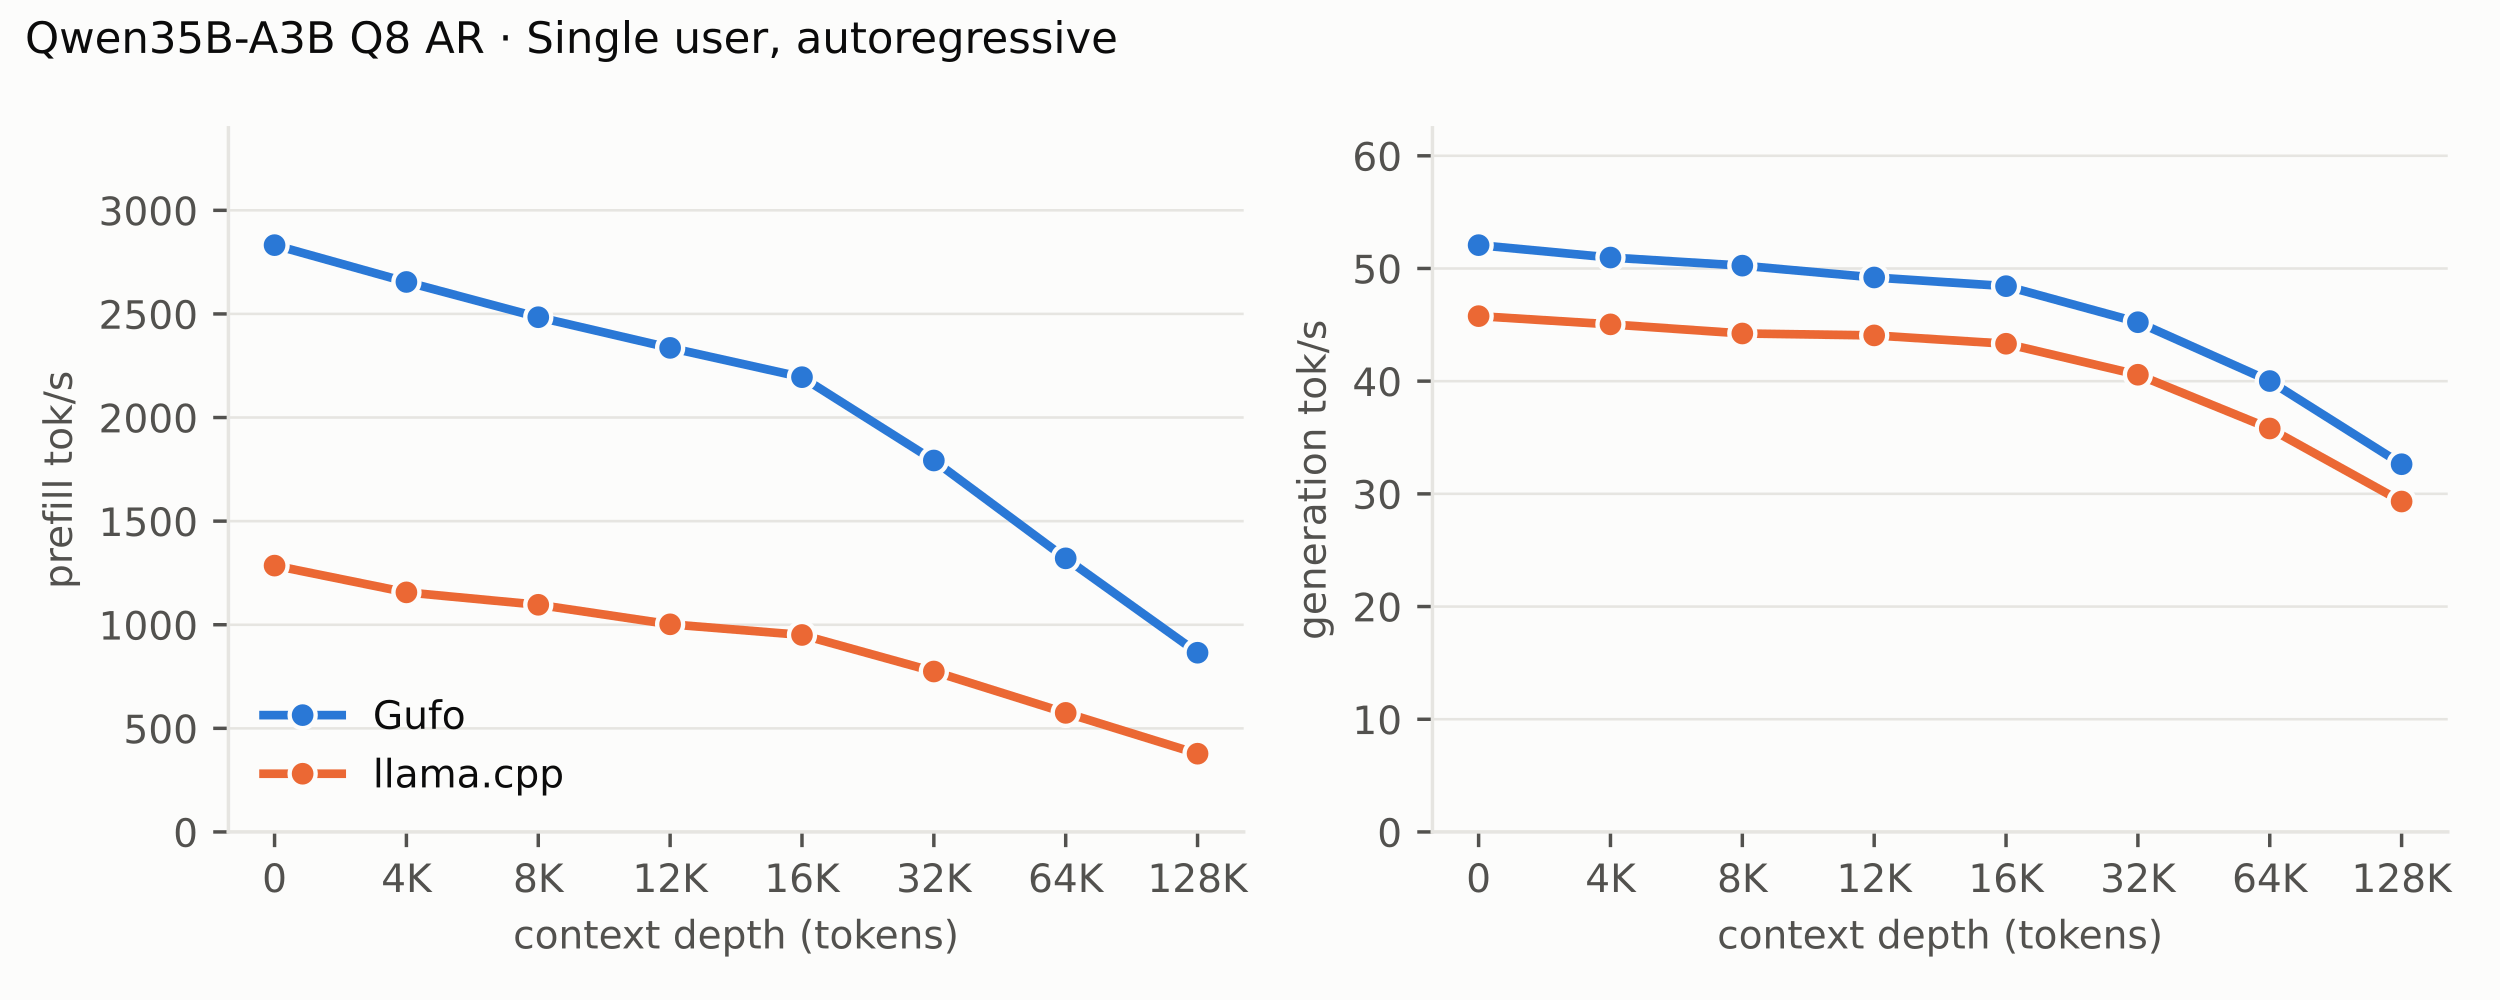
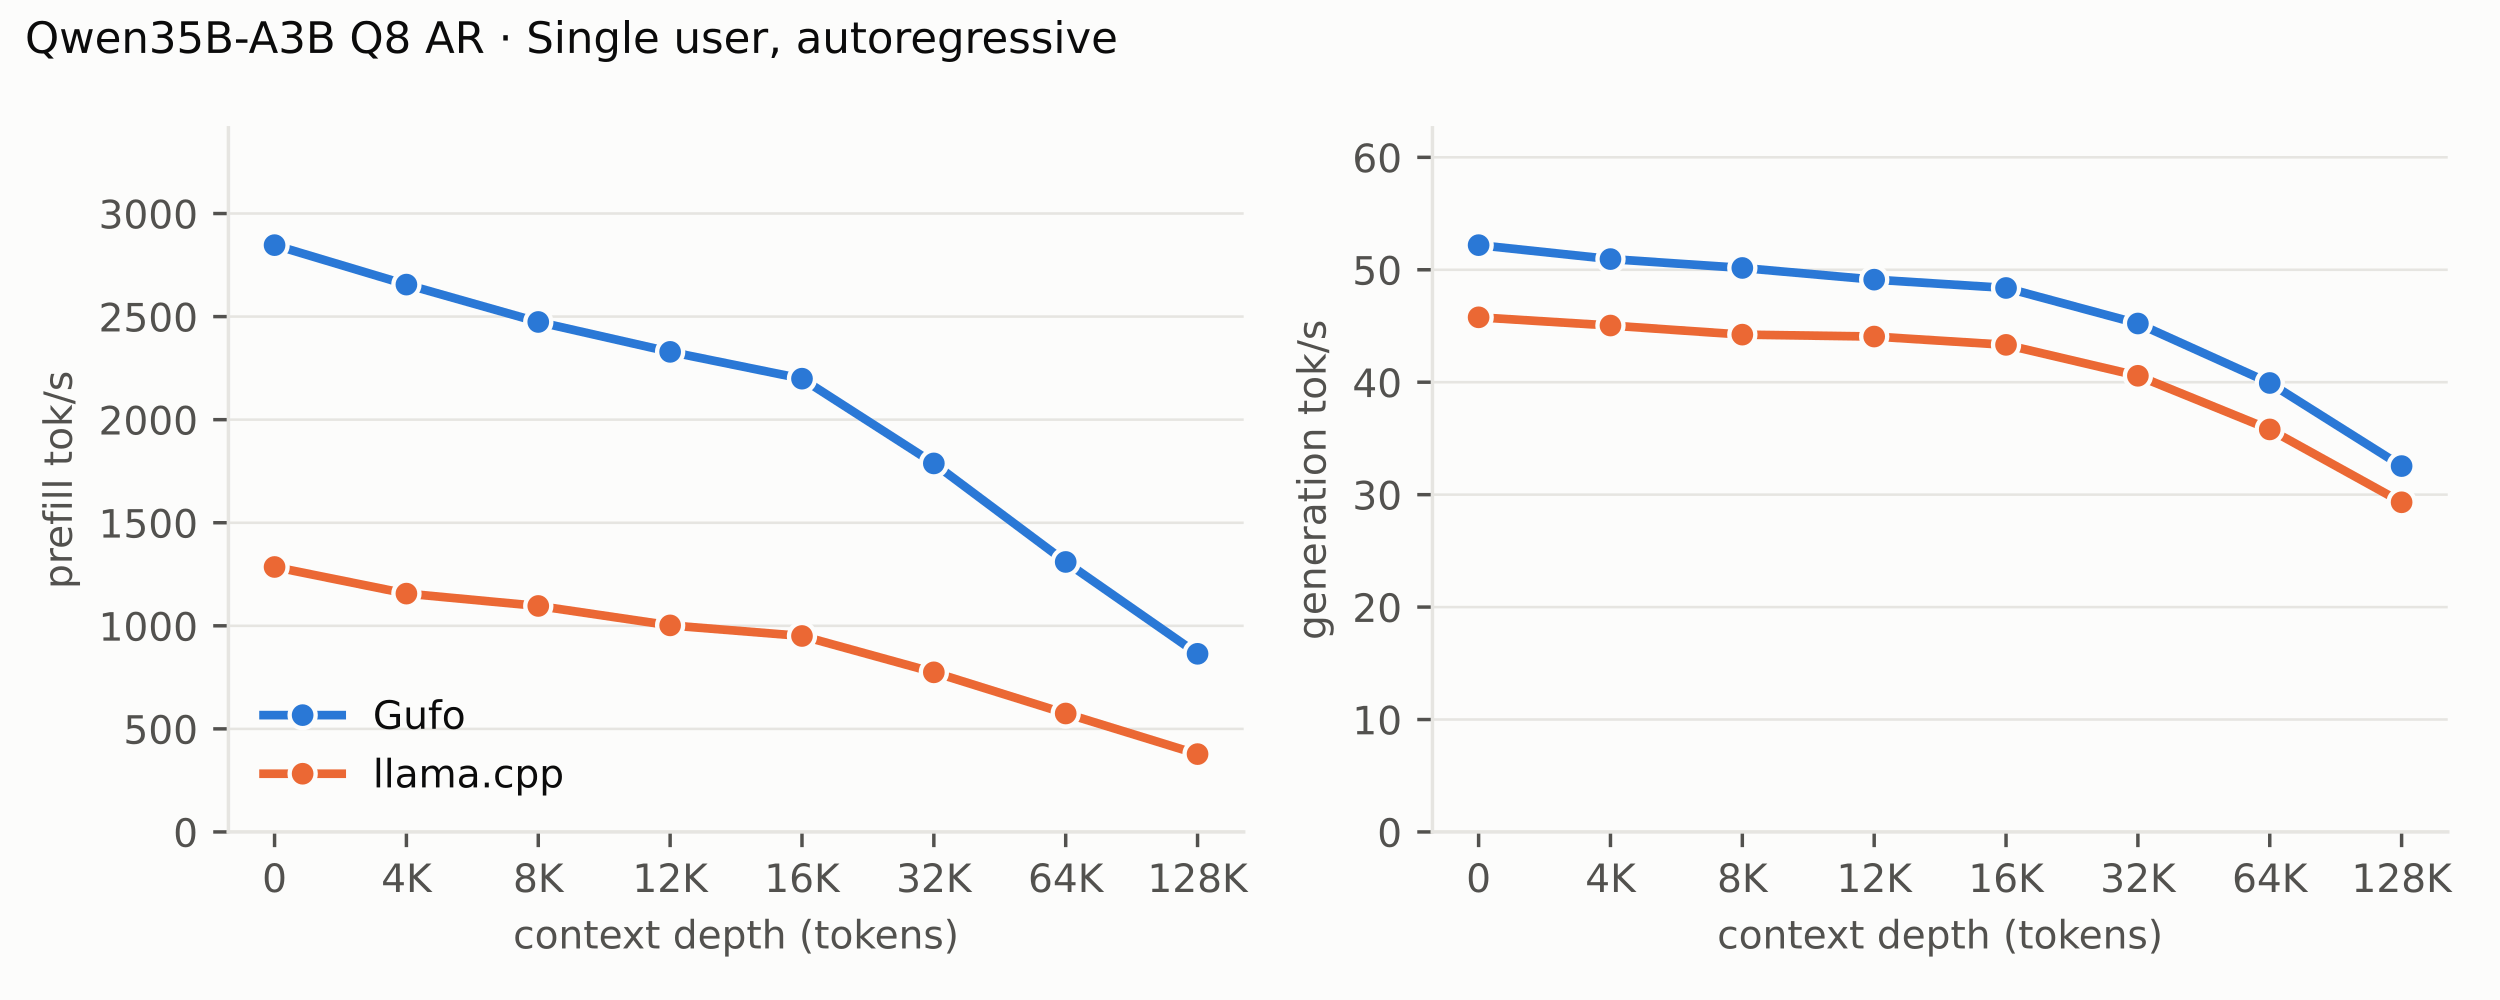
<svg xmlns="http://www.w3.org/2000/svg" xmlns:xlink="http://www.w3.org/1999/xlink" width="576pt" height="230.4pt" viewBox="0 0 576 230.4" version="1.1">
  <defs>
    <style type="text/css">*{stroke-linejoin: round; stroke-linecap: butt}</style>
  </defs>
  <g id="figure_1">
    <g id="patch_1">
      <path d="M 0 230.4 L 576 230.4 L 576 0 L 0 0 z " style="fill: #fcfcfb" />
    </g>
    <g id="axes_1">
      <g id="patch_2">
        <path d="M 52.626 191.679 L 286.549 191.679 L 286.549 29.441 L 52.626 29.441 z " style="fill: #fcfcfb" />
      </g>
      <g id="matplotlib.axis_1">
        <g id="xtick_1">
          <g id="line2d_1">
            <defs>
              <path id="m1ebf051f68" d="M 0 0 L 0 3.5 " style="stroke: #52514e; stroke-width: 0.8" />
            </defs>
            <g>
              <use xlink:href="#m1ebf051f68" x="63.259" y="191.679" style="fill: #52514e; stroke: #52514e; stroke-width: 0.8" />
            </g>
          </g>
          <g id="text_1">
            <text style="font-size: 9px; font-family: 'DejaVu Sans', 'Bitstream Vera Sans', 'Computer Modern Sans Serif', 'Lucida Grande', 'Verdana', 'Geneva', 'Lucid', 'Arial', 'Helvetica', 'Avant Garde', sans-serif; text-anchor: middle; fill: #52514e" x="63.259" y="205.517" transform="rotate(-0 63.25858 205.5172)">0</text>
          </g>
        </g>
        <g id="xtick_2">
          <g id="line2d_2">
            <g>
              <use xlink:href="#m1ebf051f68" x="93.638" y="191.679" style="fill: #52514e; stroke: #52514e; stroke-width: 0.8" />
            </g>
          </g>
          <g id="text_2">
            <text style="font-size: 9px; font-family: 'DejaVu Sans', 'Bitstream Vera Sans', 'Computer Modern Sans Serif', 'Lucida Grande', 'Verdana', 'Geneva', 'Lucid', 'Arial', 'Helvetica', 'Avant Garde', sans-serif; text-anchor: middle; fill: #52514e" x="93.638" y="205.517" transform="rotate(-0 93.63823 205.5172)">4K</text>
          </g>
        </g>
        <g id="xtick_3">
          <g id="line2d_3">
            <g>
              <use xlink:href="#m1ebf051f68" x="124.018" y="191.679" style="fill: #52514e; stroke: #52514e; stroke-width: 0.8" />
            </g>
          </g>
          <g id="text_3">
            <text style="font-size: 9px; font-family: 'DejaVu Sans', 'Bitstream Vera Sans', 'Computer Modern Sans Serif', 'Lucida Grande', 'Verdana', 'Geneva', 'Lucid', 'Arial', 'Helvetica', 'Avant Garde', sans-serif; text-anchor: middle; fill: #52514e" x="124.018" y="205.517" transform="rotate(-0 124.0179 205.5172)">8K</text>
          </g>
        </g>
        <g id="xtick_4">
          <g id="line2d_4">
            <g>
              <use xlink:href="#m1ebf051f68" x="154.398" y="191.679" style="fill: #52514e; stroke: #52514e; stroke-width: 0.8" />
            </g>
          </g>
          <g id="text_4">
            <text style="font-size: 9px; font-family: 'DejaVu Sans', 'Bitstream Vera Sans', 'Computer Modern Sans Serif', 'Lucida Grande', 'Verdana', 'Geneva', 'Lucid', 'Arial', 'Helvetica', 'Avant Garde', sans-serif; text-anchor: middle; fill: #52514e" x="154.398" y="205.517" transform="rotate(-0 154.3975 205.5172)">12K</text>
          </g>
        </g>
        <g id="xtick_5">
          <g id="line2d_5">
            <g>
              <use xlink:href="#m1ebf051f68" x="184.777" y="191.679" style="fill: #52514e; stroke: #52514e; stroke-width: 0.8" />
            </g>
          </g>
          <g id="text_5">
            <text style="font-size: 9px; font-family: 'DejaVu Sans', 'Bitstream Vera Sans', 'Computer Modern Sans Serif', 'Lucida Grande', 'Verdana', 'Geneva', 'Lucid', 'Arial', 'Helvetica', 'Avant Garde', sans-serif; text-anchor: middle; fill: #52514e" x="184.777" y="205.517" transform="rotate(-0 184.7772 205.5172)">16K</text>
          </g>
        </g>
        <g id="xtick_6">
          <g id="line2d_6">
            <g>
              <use xlink:href="#m1ebf051f68" x="215.157" y="191.679" style="fill: #52514e; stroke: #52514e; stroke-width: 0.8" />
            </g>
          </g>
          <g id="text_6">
            <text style="font-size: 9px; font-family: 'DejaVu Sans', 'Bitstream Vera Sans', 'Computer Modern Sans Serif', 'Lucida Grande', 'Verdana', 'Geneva', 'Lucid', 'Arial', 'Helvetica', 'Avant Garde', sans-serif; text-anchor: middle; fill: #52514e" x="215.157" y="205.517" transform="rotate(-0 215.1568 205.5172)">32K</text>
          </g>
        </g>
        <g id="xtick_7">
          <g id="line2d_7">
            <g>
              <use xlink:href="#m1ebf051f68" x="245.536" y="191.679" style="fill: #52514e; stroke: #52514e; stroke-width: 0.8" />
            </g>
          </g>
          <g id="text_7">
            <text style="font-size: 9px; font-family: 'DejaVu Sans', 'Bitstream Vera Sans', 'Computer Modern Sans Serif', 'Lucida Grande', 'Verdana', 'Geneva', 'Lucid', 'Arial', 'Helvetica', 'Avant Garde', sans-serif; text-anchor: middle; fill: #52514e" x="245.536" y="205.517" transform="rotate(-0 245.5365 205.5172)">64K</text>
          </g>
        </g>
        <g id="xtick_8">
          <g id="line2d_8">
            <g>
              <use xlink:href="#m1ebf051f68" x="275.916" y="191.679" style="fill: #52514e; stroke: #52514e; stroke-width: 0.8" />
            </g>
          </g>
          <g id="text_8">
            <text style="font-size: 9px; font-family: 'DejaVu Sans', 'Bitstream Vera Sans', 'Computer Modern Sans Serif', 'Lucida Grande', 'Verdana', 'Geneva', 'Lucid', 'Arial', 'Helvetica', 'Avant Garde', sans-serif; text-anchor: middle; fill: #52514e" x="275.916" y="205.517" transform="rotate(-0 275.9161 205.5172)">128K</text>
          </g>
        </g>
        <g id="text_9">
          <text style="font-size: 9px; font-family: 'DejaVu Sans', 'Bitstream Vera Sans', 'Computer Modern Sans Serif', 'Lucida Grande', 'Verdana', 'Geneva', 'Lucid', 'Arial', 'Helvetica', 'Avant Garde', sans-serif; text-anchor: middle; fill: #52514e" x="169.587" y="218.518" transform="rotate(-0 169.5874 218.5179)">context depth (tokens)</text>
        </g>
      </g>
      <g id="matplotlib.axis_2">
        <g id="ytick_1">
          <g id="line2d_9">
-             <path d="M 52.626 191.679 L 286.549 191.679 " clip-path="url(#p1245cb9a4b)" style="fill: none; stroke: #e6e5e1; stroke-width: 0.6; stroke-linecap: square" />
+             <path d="M 52.626 191.679 L 286.549 191.679 " clip-path="url(#pd41758e7b6)" style="fill: none; stroke: #e6e5e1; stroke-width: 0.6; stroke-linecap: square" />
          </g>
          <g id="line2d_10">
            <defs>
              <path id="m680e5b1e24" d="M 0 0 L -3.5 0 " style="stroke: #52514e; stroke-width: 0.8" />
            </defs>
            <g>
              <use xlink:href="#m680e5b1e24" x="52.626" y="191.679" style="fill: #52514e; stroke: #52514e; stroke-width: 0.8" />
            </g>
          </g>
          <g id="text_10">
            <text style="font-size: 9px; font-family: 'DejaVu Sans', 'Bitstream Vera Sans', 'Computer Modern Sans Serif', 'Lucida Grande', 'Verdana', 'Geneva', 'Lucid', 'Arial', 'Helvetica', 'Avant Garde', sans-serif; text-anchor: end; fill: #52514e" x="45.626" y="195.098" transform="rotate(-0 45.6257 195.0982)">0</text>
          </g>
        </g>
        <g id="ytick_2">
          <g id="line2d_11">
-             <path d="M 52.626 167.809 L 286.549 167.809 " clip-path="url(#p1245cb9a4b)" style="fill: none; stroke: #e6e5e1; stroke-width: 0.6; stroke-linecap: square" />
+             <path d="M 52.626 167.932 L 286.549 167.932 " clip-path="url(#pd41758e7b6)" style="fill: none; stroke: #e6e5e1; stroke-width: 0.6; stroke-linecap: square" />
          </g>
          <g id="line2d_12">
            <g>
-               <use xlink:href="#m680e5b1e24" x="52.626" y="167.809" style="fill: #52514e; stroke: #52514e; stroke-width: 0.8" />
+               <use xlink:href="#m680e5b1e24" x="52.626" y="167.932" style="fill: #52514e; stroke: #52514e; stroke-width: 0.8" />
            </g>
          </g>
          <g id="text_11">
-             <text style="font-size: 9px; font-family: 'DejaVu Sans', 'Bitstream Vera Sans', 'Computer Modern Sans Serif', 'Lucida Grande', 'Verdana', 'Geneva', 'Lucid', 'Arial', 'Helvetica', 'Avant Garde', sans-serif; text-anchor: end; fill: #52514e" x="45.626" y="171.228" transform="rotate(-0 45.6257 171.2281)">500</text>
+             <text style="font-size: 9px; font-family: 'DejaVu Sans', 'Bitstream Vera Sans', 'Computer Modern Sans Serif', 'Lucida Grande', 'Verdana', 'Geneva', 'Lucid', 'Arial', 'Helvetica', 'Avant Garde', sans-serif; text-anchor: end; fill: #52514e" x="45.626" y="171.351" transform="rotate(-0 45.6257 171.3512)">500</text>
          </g>
        </g>
        <g id="ytick_3">
          <g id="line2d_13">
-             <path d="M 52.626 143.939 L 286.549 143.939 " clip-path="url(#p1245cb9a4b)" style="fill: none; stroke: #e6e5e1; stroke-width: 0.6; stroke-linecap: square" />
+             <path d="M 52.626 144.185 L 286.549 144.185 " clip-path="url(#pd41758e7b6)" style="fill: none; stroke: #e6e5e1; stroke-width: 0.6; stroke-linecap: square" />
          </g>
          <g id="line2d_14">
            <g>
-               <use xlink:href="#m680e5b1e24" x="52.626" y="143.939" style="fill: #52514e; stroke: #52514e; stroke-width: 0.8" />
+               <use xlink:href="#m680e5b1e24" x="52.626" y="144.185" style="fill: #52514e; stroke: #52514e; stroke-width: 0.8" />
            </g>
          </g>
          <g id="text_12">
-             <text style="font-size: 9px; font-family: 'DejaVu Sans', 'Bitstream Vera Sans', 'Computer Modern Sans Serif', 'Lucida Grande', 'Verdana', 'Geneva', 'Lucid', 'Arial', 'Helvetica', 'Avant Garde', sans-serif; text-anchor: end; fill: #52514e" x="45.626" y="147.358" transform="rotate(-0 45.6257 147.3579)">1000</text>
+             <text style="font-size: 9px; font-family: 'DejaVu Sans', 'Bitstream Vera Sans', 'Computer Modern Sans Serif', 'Lucida Grande', 'Verdana', 'Geneva', 'Lucid', 'Arial', 'Helvetica', 'Avant Garde', sans-serif; text-anchor: end; fill: #52514e" x="45.626" y="147.604" transform="rotate(-0 45.6257 147.6043)">1000</text>
          </g>
        </g>
        <g id="ytick_4">
          <g id="line2d_15">
-             <path d="M 52.626 120.069 L 286.549 120.069 " clip-path="url(#p1245cb9a4b)" style="fill: none; stroke: #e6e5e1; stroke-width: 0.6; stroke-linecap: square" />
+             <path d="M 52.626 120.438 L 286.549 120.438 " clip-path="url(#pd41758e7b6)" style="fill: none; stroke: #e6e5e1; stroke-width: 0.6; stroke-linecap: square" />
          </g>
          <g id="line2d_16">
            <g>
-               <use xlink:href="#m680e5b1e24" x="52.626" y="120.069" style="fill: #52514e; stroke: #52514e; stroke-width: 0.8" />
+               <use xlink:href="#m680e5b1e24" x="52.626" y="120.438" style="fill: #52514e; stroke: #52514e; stroke-width: 0.8" />
            </g>
          </g>
          <g id="text_13">
-             <text style="font-size: 9px; font-family: 'DejaVu Sans', 'Bitstream Vera Sans', 'Computer Modern Sans Serif', 'Lucida Grande', 'Verdana', 'Geneva', 'Lucid', 'Arial', 'Helvetica', 'Avant Garde', sans-serif; text-anchor: end; fill: #52514e" x="45.626" y="123.488" transform="rotate(-0 45.6257 123.4877)">1500</text>
+             <text style="font-size: 9px; font-family: 'DejaVu Sans', 'Bitstream Vera Sans', 'Computer Modern Sans Serif', 'Lucida Grande', 'Verdana', 'Geneva', 'Lucid', 'Arial', 'Helvetica', 'Avant Garde', sans-serif; text-anchor: end; fill: #52514e" x="45.626" y="123.857" transform="rotate(-0 45.6257 123.8573)">1500</text>
          </g>
        </g>
        <g id="ytick_5">
          <g id="line2d_17">
-             <path d="M 52.626 96.199 L 286.549 96.199 " clip-path="url(#p1245cb9a4b)" style="fill: none; stroke: #e6e5e1; stroke-width: 0.6; stroke-linecap: square" />
+             <path d="M 52.626 96.691 L 286.549 96.691 " clip-path="url(#pd41758e7b6)" style="fill: none; stroke: #e6e5e1; stroke-width: 0.6; stroke-linecap: square" />
          </g>
          <g id="line2d_18">
            <g>
-               <use xlink:href="#m680e5b1e24" x="52.626" y="96.199" style="fill: #52514e; stroke: #52514e; stroke-width: 0.8" />
+               <use xlink:href="#m680e5b1e24" x="52.626" y="96.691" style="fill: #52514e; stroke: #52514e; stroke-width: 0.8" />
            </g>
          </g>
          <g id="text_14">
-             <text style="font-size: 9px; font-family: 'DejaVu Sans', 'Bitstream Vera Sans', 'Computer Modern Sans Serif', 'Lucida Grande', 'Verdana', 'Geneva', 'Lucid', 'Arial', 'Helvetica', 'Avant Garde', sans-serif; text-anchor: end; fill: #52514e" x="45.626" y="99.618" transform="rotate(-0 45.6257 99.61754)">2000</text>
+             <text style="font-size: 9px; font-family: 'DejaVu Sans', 'Bitstream Vera Sans', 'Computer Modern Sans Serif', 'Lucida Grande', 'Verdana', 'Geneva', 'Lucid', 'Arial', 'Helvetica', 'Avant Garde', sans-serif; text-anchor: end; fill: #52514e" x="45.626" y="100.11" transform="rotate(-0 45.6257 100.1103)">2000</text>
          </g>
        </g>
        <g id="ytick_6">
          <g id="line2d_19">
-             <path d="M 52.626 72.328 L 286.549 72.328 " clip-path="url(#p1245cb9a4b)" style="fill: none; stroke: #e6e5e1; stroke-width: 0.6; stroke-linecap: square" />
+             <path d="M 52.626 72.944 L 286.549 72.944 " clip-path="url(#pd41758e7b6)" style="fill: none; stroke: #e6e5e1; stroke-width: 0.6; stroke-linecap: square" />
          </g>
          <g id="line2d_20">
            <g>
-               <use xlink:href="#m680e5b1e24" x="52.626" y="72.328" style="fill: #52514e; stroke: #52514e; stroke-width: 0.8" />
+               <use xlink:href="#m680e5b1e24" x="52.626" y="72.944" style="fill: #52514e; stroke: #52514e; stroke-width: 0.8" />
            </g>
          </g>
          <g id="text_15">
-             <text style="font-size: 9px; font-family: 'DejaVu Sans', 'Bitstream Vera Sans', 'Computer Modern Sans Serif', 'Lucida Grande', 'Verdana', 'Geneva', 'Lucid', 'Arial', 'Helvetica', 'Avant Garde', sans-serif; text-anchor: end; fill: #52514e" x="45.626" y="75.747" transform="rotate(-0 45.6257 75.74737)">2500</text>
+             <text style="font-size: 9px; font-family: 'DejaVu Sans', 'Bitstream Vera Sans', 'Computer Modern Sans Serif', 'Lucida Grande', 'Verdana', 'Geneva', 'Lucid', 'Arial', 'Helvetica', 'Avant Garde', sans-serif; text-anchor: end; fill: #52514e" x="45.626" y="76.363" transform="rotate(-0 45.6257 76.36327)">2500</text>
          </g>
        </g>
        <g id="ytick_7">
          <g id="line2d_21">
-             <path d="M 52.626 48.458 L 286.549 48.458 " clip-path="url(#p1245cb9a4b)" style="fill: none; stroke: #e6e5e1; stroke-width: 0.6; stroke-linecap: square" />
+             <path d="M 52.626 49.197 L 286.549 49.197 " clip-path="url(#pd41758e7b6)" style="fill: none; stroke: #e6e5e1; stroke-width: 0.6; stroke-linecap: square" />
          </g>
          <g id="line2d_22">
            <g>
-               <use xlink:href="#m680e5b1e24" x="52.626" y="48.458" style="fill: #52514e; stroke: #52514e; stroke-width: 0.8" />
+               <use xlink:href="#m680e5b1e24" x="52.626" y="49.197" style="fill: #52514e; stroke: #52514e; stroke-width: 0.8" />
            </g>
          </g>
          <g id="text_16">
-             <text style="font-size: 9px; font-family: 'DejaVu Sans', 'Bitstream Vera Sans', 'Computer Modern Sans Serif', 'Lucida Grande', 'Verdana', 'Geneva', 'Lucid', 'Arial', 'Helvetica', 'Avant Garde', sans-serif; text-anchor: end; fill: #52514e" x="45.626" y="51.877" transform="rotate(-0 45.6257 51.87719)">3000</text>
+             <text style="font-size: 9px; font-family: 'DejaVu Sans', 'Bitstream Vera Sans', 'Computer Modern Sans Serif', 'Lucida Grande', 'Verdana', 'Geneva', 'Lucid', 'Arial', 'Helvetica', 'Avant Garde', sans-serif; text-anchor: end; fill: #52514e" x="45.626" y="52.616" transform="rotate(-0 45.6257 52.61628)">3000</text>
          </g>
        </g>
        <g id="text_17">
          <text style="font-size: 9px; font-family: 'DejaVu Sans', 'Bitstream Vera Sans', 'Computer Modern Sans Serif', 'Lucida Grande', 'Verdana', 'Geneva', 'Lucid', 'Arial', 'Helvetica', 'Avant Garde', sans-serif; text-anchor: middle; fill: #52514e" x="16.559" y="110.56" transform="rotate(-90 16.55859 110.56)">prefill tok/s</text>
        </g>
      </g>
      <g id="line2d_23">
-         <path d="M 63.259 56.481 L 93.638 64.965 L 124.018 73.088 L 154.398 80.152 L 184.777 86.902 L 215.157 106.097 L 245.536 128.643 L 275.916 150.389 " clip-path="url(#p1245cb9a4b)" style="fill: none; stroke: #2a78d6; stroke-width: 2; stroke-linecap: square" />
+         <path d="M 63.259 56.481 L 93.638 65.572 L 124.018 74.182 L 154.398 81.07 L 184.777 87.247 L 215.157 106.772 L 245.536 129.475 L 275.916 150.638 " clip-path="url(#pd41758e7b6)" style="fill: none; stroke: #2a78d6; stroke-width: 2; stroke-linecap: square" />
        <defs>
          <path id="m91930ba968" d="M 0 3 C 0.796 3 1.559 2.684 2.121 2.121 C 2.684 1.559 3 0.796 3 0 C 3 -0.796 2.684 -1.559 2.121 -2.121 C 1.559 -2.684 0.796 -3 0 -3 C -0.796 -3 -1.559 -2.684 -2.121 -2.121 C -2.684 -1.559 -3 -0.796 -3 0 C -3 0.796 -2.684 1.559 -2.121 2.121 C -1.559 2.684 -0.796 3 0 3 z " style="stroke: #fcfcfb" />
        </defs>
-         <g clip-path="url(#p1245cb9a4b)">
+         <g clip-path="url(#pd41758e7b6)">
          <use xlink:href="#m91930ba968" x="63.259" y="56.481" style="fill: #2a78d6; stroke: #fcfcfb" />
-           <use xlink:href="#m91930ba968" x="93.638" y="64.965" style="fill: #2a78d6; stroke: #fcfcfb" />
-           <use xlink:href="#m91930ba968" x="124.018" y="73.088" style="fill: #2a78d6; stroke: #fcfcfb" />
-           <use xlink:href="#m91930ba968" x="154.398" y="80.152" style="fill: #2a78d6; stroke: #fcfcfb" />
-           <use xlink:href="#m91930ba968" x="184.777" y="86.902" style="fill: #2a78d6; stroke: #fcfcfb" />
-           <use xlink:href="#m91930ba968" x="215.157" y="106.097" style="fill: #2a78d6; stroke: #fcfcfb" />
-           <use xlink:href="#m91930ba968" x="245.536" y="128.643" style="fill: #2a78d6; stroke: #fcfcfb" />
-           <use xlink:href="#m91930ba968" x="275.916" y="150.389" style="fill: #2a78d6; stroke: #fcfcfb" />
+           <use xlink:href="#m91930ba968" x="93.638" y="65.572" style="fill: #2a78d6; stroke: #fcfcfb" />
+           <use xlink:href="#m91930ba968" x="124.018" y="74.182" style="fill: #2a78d6; stroke: #fcfcfb" />
+           <use xlink:href="#m91930ba968" x="154.398" y="81.07" style="fill: #2a78d6; stroke: #fcfcfb" />
+           <use xlink:href="#m91930ba968" x="184.777" y="87.247" style="fill: #2a78d6; stroke: #fcfcfb" />
+           <use xlink:href="#m91930ba968" x="215.157" y="106.772" style="fill: #2a78d6; stroke: #fcfcfb" />
+           <use xlink:href="#m91930ba968" x="245.536" y="129.475" style="fill: #2a78d6; stroke: #fcfcfb" />
+           <use xlink:href="#m91930ba968" x="275.916" y="150.638" style="fill: #2a78d6; stroke: #fcfcfb" />
        </g>
      </g>
      <g id="line2d_24">
-         <path d="M 63.259 130.317 L 93.638 136.484 L 124.018 139.344 L 154.398 143.843 L 184.777 146.298 L 215.157 154.716 L 245.536 164.247 L 275.916 173.653 " clip-path="url(#p1245cb9a4b)" style="fill: none; stroke: #eb6834; stroke-width: 2; stroke-linecap: square" />
+         <path d="M 63.259 130.633 L 93.638 136.769 L 124.018 139.614 L 154.398 144.09 L 184.777 146.532 L 215.157 154.907 L 245.536 164.389 L 275.916 173.746 " clip-path="url(#pd41758e7b6)" style="fill: none; stroke: #eb6834; stroke-width: 2; stroke-linecap: square" />
        <defs>
          <path id="ma0614988b8" d="M 0 3 C 0.796 3 1.559 2.684 2.121 2.121 C 2.684 1.559 3 0.796 3 0 C 3 -0.796 2.684 -1.559 2.121 -2.121 C 1.559 -2.684 0.796 -3 0 -3 C -0.796 -3 -1.559 -2.684 -2.121 -2.121 C -2.684 -1.559 -3 -0.796 -3 0 C -3 0.796 -2.684 1.559 -2.121 2.121 C -1.559 2.684 -0.796 3 0 3 z " style="stroke: #fcfcfb" />
        </defs>
-         <g clip-path="url(#p1245cb9a4b)">
-           <use xlink:href="#ma0614988b8" x="63.259" y="130.317" style="fill: #eb6834; stroke: #fcfcfb" />
-           <use xlink:href="#ma0614988b8" x="93.638" y="136.484" style="fill: #eb6834; stroke: #fcfcfb" />
-           <use xlink:href="#ma0614988b8" x="124.018" y="139.344" style="fill: #eb6834; stroke: #fcfcfb" />
-           <use xlink:href="#ma0614988b8" x="154.398" y="143.843" style="fill: #eb6834; stroke: #fcfcfb" />
-           <use xlink:href="#ma0614988b8" x="184.777" y="146.298" style="fill: #eb6834; stroke: #fcfcfb" />
-           <use xlink:href="#ma0614988b8" x="215.157" y="154.716" style="fill: #eb6834; stroke: #fcfcfb" />
-           <use xlink:href="#ma0614988b8" x="245.536" y="164.247" style="fill: #eb6834; stroke: #fcfcfb" />
-           <use xlink:href="#ma0614988b8" x="275.916" y="173.653" style="fill: #eb6834; stroke: #fcfcfb" />
+         <g clip-path="url(#pd41758e7b6)">
+           <use xlink:href="#ma0614988b8" x="63.259" y="130.633" style="fill: #eb6834; stroke: #fcfcfb" />
+           <use xlink:href="#ma0614988b8" x="93.638" y="136.769" style="fill: #eb6834; stroke: #fcfcfb" />
+           <use xlink:href="#ma0614988b8" x="124.018" y="139.614" style="fill: #eb6834; stroke: #fcfcfb" />
+           <use xlink:href="#ma0614988b8" x="154.398" y="144.09" style="fill: #eb6834; stroke: #fcfcfb" />
+           <use xlink:href="#ma0614988b8" x="184.777" y="146.532" style="fill: #eb6834; stroke: #fcfcfb" />
+           <use xlink:href="#ma0614988b8" x="215.157" y="154.907" style="fill: #eb6834; stroke: #fcfcfb" />
+           <use xlink:href="#ma0614988b8" x="245.536" y="164.389" style="fill: #eb6834; stroke: #fcfcfb" />
+           <use xlink:href="#ma0614988b8" x="275.916" y="173.746" style="fill: #eb6834; stroke: #fcfcfb" />
        </g>
      </g>
      <g id="patch_3">
        <path d="M 52.626 191.679 L 52.626 29.441 " style="fill: none; stroke: #e6e5e1; stroke-width: 0.8; stroke-linejoin: miter; stroke-linecap: square" />
      </g>
      <g id="patch_4">
        <path d="M 52.626 191.679 L 286.549 191.679 " style="fill: none; stroke: #e6e5e1; stroke-width: 0.8; stroke-linejoin: miter; stroke-linecap: square" />
      </g>
      <g id="legend_1">
        <g id="line2d_25">
          <path d="M 60.726 164.766 L 69.726 164.766 L 78.726 164.766 " style="fill: none; stroke: #2a78d6; stroke-width: 2; stroke-linecap: square" />
          <g>
            <use xlink:href="#m91930ba968" x="69.726" y="164.766" style="fill: #2a78d6; stroke: #fcfcfb" />
          </g>
        </g>
        <g id="text_18">
          <text style="font-size: 9px; font-family: 'DejaVu Sans', 'Bitstream Vera Sans', 'Computer Modern Sans Serif', 'Lucida Grande', 'Verdana', 'Geneva', 'Lucid', 'Arial', 'Helvetica', 'Avant Garde', sans-serif; text-anchor: start; fill: #0b0b0b" x="85.926" y="167.916" transform="rotate(-0 85.9257 167.9165)">Gufo</text>
        </g>
        <g id="line2d_26">
          <path d="M 60.726 178.267 L 69.726 178.267 L 78.726 178.267 " style="fill: none; stroke: #eb6834; stroke-width: 2; stroke-linecap: square" />
          <g>
            <use xlink:href="#ma0614988b8" x="69.726" y="178.267" style="fill: #eb6834; stroke: #fcfcfb" />
          </g>
        </g>
        <g id="text_19">
          <text style="font-size: 9px; font-family: 'DejaVu Sans', 'Bitstream Vera Sans', 'Computer Modern Sans Serif', 'Lucida Grande', 'Verdana', 'Geneva', 'Lucid', 'Arial', 'Helvetica', 'Avant Garde', sans-serif; text-anchor: start; fill: #0b0b0b" x="85.926" y="181.417" transform="rotate(-0 85.9257 181.4172)">llama.cpp</text>
        </g>
      </g>
    </g>
    <g id="axes_2">
      <g id="patch_5">
        <path d="M 330.039 191.679 L 563.963 191.679 L 563.963 29.441 L 330.039 29.441 z " style="fill: #fcfcfb" />
      </g>
      <g id="matplotlib.axis_3">
        <g id="xtick_9">
          <g id="line2d_27">
            <g>
              <use xlink:href="#m1ebf051f68" x="340.672" y="191.679" style="fill: #52514e; stroke: #52514e; stroke-width: 0.8" />
            </g>
          </g>
          <g id="text_20">
            <text style="font-size: 9px; font-family: 'DejaVu Sans', 'Bitstream Vera Sans', 'Computer Modern Sans Serif', 'Lucida Grande', 'Verdana', 'Geneva', 'Lucid', 'Arial', 'Helvetica', 'Avant Garde', sans-serif; text-anchor: middle; fill: #52514e" x="340.672" y="205.517" transform="rotate(-0 340.6723 205.5172)">0</text>
          </g>
        </g>
        <g id="xtick_10">
          <g id="line2d_28">
            <g>
              <use xlink:href="#m1ebf051f68" x="371.052" y="191.679" style="fill: #52514e; stroke: #52514e; stroke-width: 0.8" />
            </g>
          </g>
          <g id="text_21">
            <text style="font-size: 9px; font-family: 'DejaVu Sans', 'Bitstream Vera Sans', 'Computer Modern Sans Serif', 'Lucida Grande', 'Verdana', 'Geneva', 'Lucid', 'Arial', 'Helvetica', 'Avant Garde', sans-serif; text-anchor: middle; fill: #52514e" x="371.052" y="205.517" transform="rotate(-0 371.052 205.5172)">4K</text>
          </g>
        </g>
        <g id="xtick_11">
          <g id="line2d_29">
            <g>
              <use xlink:href="#m1ebf051f68" x="401.432" y="191.679" style="fill: #52514e; stroke: #52514e; stroke-width: 0.8" />
            </g>
          </g>
          <g id="text_22">
            <text style="font-size: 9px; font-family: 'DejaVu Sans', 'Bitstream Vera Sans', 'Computer Modern Sans Serif', 'Lucida Grande', 'Verdana', 'Geneva', 'Lucid', 'Arial', 'Helvetica', 'Avant Garde', sans-serif; text-anchor: middle; fill: #52514e" x="401.432" y="205.517" transform="rotate(-0 401.4316 205.5172)">8K</text>
          </g>
        </g>
        <g id="xtick_12">
          <g id="line2d_30">
            <g>
              <use xlink:href="#m1ebf051f68" x="431.811" y="191.679" style="fill: #52514e; stroke: #52514e; stroke-width: 0.8" />
            </g>
          </g>
          <g id="text_23">
            <text style="font-size: 9px; font-family: 'DejaVu Sans', 'Bitstream Vera Sans', 'Computer Modern Sans Serif', 'Lucida Grande', 'Verdana', 'Geneva', 'Lucid', 'Arial', 'Helvetica', 'Avant Garde', sans-serif; text-anchor: middle; fill: #52514e" x="431.811" y="205.517" transform="rotate(-0 431.8113 205.5172)">12K</text>
          </g>
        </g>
        <g id="xtick_13">
          <g id="line2d_31">
            <g>
              <use xlink:href="#m1ebf051f68" x="462.191" y="191.679" style="fill: #52514e; stroke: #52514e; stroke-width: 0.8" />
            </g>
          </g>
          <g id="text_24">
            <text style="font-size: 9px; font-family: 'DejaVu Sans', 'Bitstream Vera Sans', 'Computer Modern Sans Serif', 'Lucida Grande', 'Verdana', 'Geneva', 'Lucid', 'Arial', 'Helvetica', 'Avant Garde', sans-serif; text-anchor: middle; fill: #52514e" x="462.191" y="205.517" transform="rotate(-0 462.1909 205.5172)">16K</text>
          </g>
        </g>
        <g id="xtick_14">
          <g id="line2d_32">
            <g>
              <use xlink:href="#m1ebf051f68" x="492.571" y="191.679" style="fill: #52514e; stroke: #52514e; stroke-width: 0.8" />
            </g>
          </g>
          <g id="text_25">
            <text style="font-size: 9px; font-family: 'DejaVu Sans', 'Bitstream Vera Sans', 'Computer Modern Sans Serif', 'Lucida Grande', 'Verdana', 'Geneva', 'Lucid', 'Arial', 'Helvetica', 'Avant Garde', sans-serif; text-anchor: middle; fill: #52514e" x="492.571" y="205.517" transform="rotate(-0 492.5706 205.5172)">32K</text>
          </g>
        </g>
        <g id="xtick_15">
          <g id="line2d_33">
            <g>
              <use xlink:href="#m1ebf051f68" x="522.95" y="191.679" style="fill: #52514e; stroke: #52514e; stroke-width: 0.8" />
            </g>
          </g>
          <g id="text_26">
            <text style="font-size: 9px; font-family: 'DejaVu Sans', 'Bitstream Vera Sans', 'Computer Modern Sans Serif', 'Lucida Grande', 'Verdana', 'Geneva', 'Lucid', 'Arial', 'Helvetica', 'Avant Garde', sans-serif; text-anchor: middle; fill: #52514e" x="522.95" y="205.517" transform="rotate(-0 522.9502 205.5172)">64K</text>
          </g>
        </g>
        <g id="xtick_16">
          <g id="line2d_34">
            <g>
              <use xlink:href="#m1ebf051f68" x="553.33" y="191.679" style="fill: #52514e; stroke: #52514e; stroke-width: 0.8" />
            </g>
          </g>
          <g id="text_27">
            <text style="font-size: 9px; font-family: 'DejaVu Sans', 'Bitstream Vera Sans', 'Computer Modern Sans Serif', 'Lucida Grande', 'Verdana', 'Geneva', 'Lucid', 'Arial', 'Helvetica', 'Avant Garde', sans-serif; text-anchor: middle; fill: #52514e" x="553.33" y="205.517" transform="rotate(-0 553.3299 205.5172)">128K</text>
          </g>
        </g>
        <g id="text_28">
          <text style="font-size: 9px; font-family: 'DejaVu Sans', 'Bitstream Vera Sans', 'Computer Modern Sans Serif', 'Lucida Grande', 'Verdana', 'Geneva', 'Lucid', 'Arial', 'Helvetica', 'Avant Garde', sans-serif; text-anchor: middle; fill: #52514e" x="447.001" y="218.518" transform="rotate(-0 447.0011 218.5179)">context depth (tokens)</text>
        </g>
      </g>
      <g id="matplotlib.axis_4">
        <g id="ytick_8">
          <g id="line2d_35">
-             <path d="M 330.039 191.679 L 563.963 191.679 " clip-path="url(#pfcade36f7c)" style="fill: none; stroke: #e6e5e1; stroke-width: 0.6; stroke-linecap: square" />
+             <path d="M 330.039 191.679 L 563.963 191.679 " clip-path="url(#pc69065fbe7)" style="fill: none; stroke: #e6e5e1; stroke-width: 0.6; stroke-linecap: square" />
          </g>
          <g id="line2d_36">
            <g>
              <use xlink:href="#m680e5b1e24" x="330.039" y="191.679" style="fill: #52514e; stroke: #52514e; stroke-width: 0.8" />
            </g>
          </g>
          <g id="text_29">
            <text style="font-size: 9px; font-family: 'DejaVu Sans', 'Bitstream Vera Sans', 'Computer Modern Sans Serif', 'Lucida Grande', 'Verdana', 'Geneva', 'Lucid', 'Arial', 'Helvetica', 'Avant Garde', sans-serif; text-anchor: end; fill: #52514e" x="323.039" y="195.098" transform="rotate(-0 323.0395 195.0982)">0</text>
          </g>
        </g>
        <g id="ytick_9">
          <g id="line2d_37">
-             <path d="M 330.039 165.714 L 563.963 165.714 " clip-path="url(#pfcade36f7c)" style="fill: none; stroke: #e6e5e1; stroke-width: 0.6; stroke-linecap: square" />
+             <path d="M 330.039 165.774 L 563.963 165.774 " clip-path="url(#pc69065fbe7)" style="fill: none; stroke: #e6e5e1; stroke-width: 0.6; stroke-linecap: square" />
          </g>
          <g id="line2d_38">
            <g>
-               <use xlink:href="#m680e5b1e24" x="330.039" y="165.714" style="fill: #52514e; stroke: #52514e; stroke-width: 0.8" />
+               <use xlink:href="#m680e5b1e24" x="330.039" y="165.774" style="fill: #52514e; stroke: #52514e; stroke-width: 0.8" />
            </g>
          </g>
          <g id="text_30">
-             <text style="font-size: 9px; font-family: 'DejaVu Sans', 'Bitstream Vera Sans', 'Computer Modern Sans Serif', 'Lucida Grande', 'Verdana', 'Geneva', 'Lucid', 'Arial', 'Helvetica', 'Avant Garde', sans-serif; text-anchor: end; fill: #52514e" x="323.039" y="169.133" transform="rotate(-0 323.0395 169.1334)">10</text>
+             <text style="font-size: 9px; font-family: 'DejaVu Sans', 'Bitstream Vera Sans', 'Computer Modern Sans Serif', 'Lucida Grande', 'Verdana', 'Geneva', 'Lucid', 'Arial', 'Helvetica', 'Avant Garde', sans-serif; text-anchor: end; fill: #52514e" x="323.039" y="169.193" transform="rotate(-0 323.0395 169.1931)">10</text>
          </g>
        </g>
        <g id="ytick_10">
          <g id="line2d_39">
-             <path d="M 330.039 139.75 L 563.963 139.75 " clip-path="url(#pfcade36f7c)" style="fill: none; stroke: #e6e5e1; stroke-width: 0.6; stroke-linecap: square" />
+             <path d="M 330.039 139.869 L 563.963 139.869 " clip-path="url(#pc69065fbe7)" style="fill: none; stroke: #e6e5e1; stroke-width: 0.6; stroke-linecap: square" />
          </g>
          <g id="line2d_40">
            <g>
-               <use xlink:href="#m680e5b1e24" x="330.039" y="139.75" style="fill: #52514e; stroke: #52514e; stroke-width: 0.8" />
+               <use xlink:href="#m680e5b1e24" x="330.039" y="139.869" style="fill: #52514e; stroke: #52514e; stroke-width: 0.8" />
            </g>
          </g>
          <g id="text_31">
-             <text style="font-size: 9px; font-family: 'DejaVu Sans', 'Bitstream Vera Sans', 'Computer Modern Sans Serif', 'Lucida Grande', 'Verdana', 'Geneva', 'Lucid', 'Arial', 'Helvetica', 'Avant Garde', sans-serif; text-anchor: end; fill: #52514e" x="323.039" y="143.169" transform="rotate(-0 323.0395 143.1686)">20</text>
+             <text style="font-size: 9px; font-family: 'DejaVu Sans', 'Bitstream Vera Sans', 'Computer Modern Sans Serif', 'Lucida Grande', 'Verdana', 'Geneva', 'Lucid', 'Arial', 'Helvetica', 'Avant Garde', sans-serif; text-anchor: end; fill: #52514e" x="323.039" y="143.288" transform="rotate(-0 323.0395 143.288)">20</text>
          </g>
        </g>
        <g id="ytick_11">
          <g id="line2d_41">
-             <path d="M 330.039 113.785 L 563.963 113.785 " clip-path="url(#pfcade36f7c)" style="fill: none; stroke: #e6e5e1; stroke-width: 0.6; stroke-linecap: square" />
+             <path d="M 330.039 113.964 L 563.963 113.964 " clip-path="url(#pc69065fbe7)" style="fill: none; stroke: #e6e5e1; stroke-width: 0.6; stroke-linecap: square" />
          </g>
          <g id="line2d_42">
            <g>
-               <use xlink:href="#m680e5b1e24" x="330.039" y="113.785" style="fill: #52514e; stroke: #52514e; stroke-width: 0.8" />
+               <use xlink:href="#m680e5b1e24" x="330.039" y="113.964" style="fill: #52514e; stroke: #52514e; stroke-width: 0.8" />
            </g>
          </g>
          <g id="text_32">
-             <text style="font-size: 9px; font-family: 'DejaVu Sans', 'Bitstream Vera Sans', 'Computer Modern Sans Serif', 'Lucida Grande', 'Verdana', 'Geneva', 'Lucid', 'Arial', 'Helvetica', 'Avant Garde', sans-serif; text-anchor: end; fill: #52514e" x="323.039" y="117.204" transform="rotate(-0 323.0395 117.2038)">30</text>
+             <text style="font-size: 9px; font-family: 'DejaVu Sans', 'Bitstream Vera Sans', 'Computer Modern Sans Serif', 'Lucida Grande', 'Verdana', 'Geneva', 'Lucid', 'Arial', 'Helvetica', 'Avant Garde', sans-serif; text-anchor: end; fill: #52514e" x="323.039" y="117.383" transform="rotate(-0 323.0395 117.3829)">30</text>
          </g>
        </g>
        <g id="ytick_12">
          <g id="line2d_43">
-             <path d="M 330.039 87.82 L 563.963 87.82 " clip-path="url(#pfcade36f7c)" style="fill: none; stroke: #e6e5e1; stroke-width: 0.6; stroke-linecap: square" />
+             <path d="M 330.039 88.059 L 563.963 88.059 " clip-path="url(#pc69065fbe7)" style="fill: none; stroke: #e6e5e1; stroke-width: 0.6; stroke-linecap: square" />
          </g>
          <g id="line2d_44">
            <g>
-               <use xlink:href="#m680e5b1e24" x="330.039" y="87.82" style="fill: #52514e; stroke: #52514e; stroke-width: 0.8" />
+               <use xlink:href="#m680e5b1e24" x="330.039" y="88.059" style="fill: #52514e; stroke: #52514e; stroke-width: 0.8" />
            </g>
          </g>
          <g id="text_33">
-             <text style="font-size: 9px; font-family: 'DejaVu Sans', 'Bitstream Vera Sans', 'Computer Modern Sans Serif', 'Lucida Grande', 'Verdana', 'Geneva', 'Lucid', 'Arial', 'Helvetica', 'Avant Garde', sans-serif; text-anchor: end; fill: #52514e" x="323.039" y="91.239" transform="rotate(-0 323.0395 91.239)">40</text>
+             <text style="font-size: 9px; font-family: 'DejaVu Sans', 'Bitstream Vera Sans', 'Computer Modern Sans Serif', 'Lucida Grande', 'Verdana', 'Geneva', 'Lucid', 'Arial', 'Helvetica', 'Avant Garde', sans-serif; text-anchor: end; fill: #52514e" x="323.039" y="91.478" transform="rotate(-0 323.0395 91.47781)">40</text>
          </g>
        </g>
        <g id="ytick_13">
          <g id="line2d_45">
-             <path d="M 330.039 61.855 L 563.963 61.855 " clip-path="url(#pfcade36f7c)" style="fill: none; stroke: #e6e5e1; stroke-width: 0.6; stroke-linecap: square" />
+             <path d="M 330.039 62.154 L 563.963 62.154 " clip-path="url(#pc69065fbe7)" style="fill: none; stroke: #e6e5e1; stroke-width: 0.6; stroke-linecap: square" />
          </g>
          <g id="line2d_46">
            <g>
-               <use xlink:href="#m680e5b1e24" x="330.039" y="61.855" style="fill: #52514e; stroke: #52514e; stroke-width: 0.8" />
+               <use xlink:href="#m680e5b1e24" x="330.039" y="62.154" style="fill: #52514e; stroke: #52514e; stroke-width: 0.8" />
            </g>
          </g>
          <g id="text_34">
-             <text style="font-size: 9px; font-family: 'DejaVu Sans', 'Bitstream Vera Sans', 'Computer Modern Sans Serif', 'Lucida Grande', 'Verdana', 'Geneva', 'Lucid', 'Arial', 'Helvetica', 'Avant Garde', sans-serif; text-anchor: end; fill: #52514e" x="323.039" y="65.274" transform="rotate(-0 323.0395 65.2742)">50</text>
+             <text style="font-size: 9px; font-family: 'DejaVu Sans', 'Bitstream Vera Sans', 'Computer Modern Sans Serif', 'Lucida Grande', 'Verdana', 'Geneva', 'Lucid', 'Arial', 'Helvetica', 'Avant Garde', sans-serif; text-anchor: end; fill: #52514e" x="323.039" y="65.573" transform="rotate(-0 323.0395 65.5727)">50</text>
          </g>
        </g>
        <g id="ytick_14">
          <g id="line2d_47">
-             <path d="M 330.039 35.89 L 563.963 35.89 " clip-path="url(#pfcade36f7c)" style="fill: none; stroke: #e6e5e1; stroke-width: 0.6; stroke-linecap: square" />
+             <path d="M 330.039 36.249 L 563.963 36.249 " clip-path="url(#pc69065fbe7)" style="fill: none; stroke: #e6e5e1; stroke-width: 0.6; stroke-linecap: square" />
          </g>
          <g id="line2d_48">
            <g>
-               <use xlink:href="#m680e5b1e24" x="330.039" y="35.89" style="fill: #52514e; stroke: #52514e; stroke-width: 0.8" />
+               <use xlink:href="#m680e5b1e24" x="330.039" y="36.249" style="fill: #52514e; stroke: #52514e; stroke-width: 0.8" />
            </g>
          </g>
          <g id="text_35">
-             <text style="font-size: 9px; font-family: 'DejaVu Sans', 'Bitstream Vera Sans', 'Computer Modern Sans Serif', 'Lucida Grande', 'Verdana', 'Geneva', 'Lucid', 'Arial', 'Helvetica', 'Avant Garde', sans-serif; text-anchor: end; fill: #52514e" x="323.039" y="39.309" transform="rotate(-0 323.0395 39.30938)">60</text>
+             <text style="font-size: 9px; font-family: 'DejaVu Sans', 'Bitstream Vera Sans', 'Computer Modern Sans Serif', 'Lucida Grande', 'Verdana', 'Geneva', 'Lucid', 'Arial', 'Helvetica', 'Avant Garde', sans-serif; text-anchor: end; fill: #52514e" x="323.039" y="39.668" transform="rotate(-0 323.0395 39.66759)">60</text>
          </g>
        </g>
        <g id="text_36">
          <text style="font-size: 9px; font-family: 'DejaVu Sans', 'Bitstream Vera Sans', 'Computer Modern Sans Serif', 'Lucida Grande', 'Verdana', 'Geneva', 'Lucid', 'Arial', 'Helvetica', 'Avant Garde', sans-serif; text-anchor: middle; fill: #52514e" x="305.425" y="110.56" transform="rotate(-90 305.4248 110.56)">generation tok/s</text>
        </g>
      </g>
      <g id="line2d_49">
-         <path d="M 340.672 56.481 L 371.052 59.337 L 401.432 61.206 L 431.811 63.932 L 462.191 65.932 L 492.571 74.24 L 522.95 87.794 L 553.33 106.956 " clip-path="url(#pfcade36f7c)" style="fill: none; stroke: #2a78d6; stroke-width: 2; stroke-linecap: square" />
-         <g clip-path="url(#pfcade36f7c)">
+         <path d="M 340.672 56.481 L 371.052 59.693 L 401.432 61.739 L 431.811 64.433 L 462.191 66.35 L 492.571 74.536 L 522.95 88.24 L 553.33 107.384 " clip-path="url(#pc69065fbe7)" style="fill: none; stroke: #2a78d6; stroke-width: 2; stroke-linecap: square" />
+         <g clip-path="url(#pc69065fbe7)">
          <use xlink:href="#m91930ba968" x="340.672" y="56.481" style="fill: #2a78d6; stroke: #fcfcfb" />
-           <use xlink:href="#m91930ba968" x="371.052" y="59.337" style="fill: #2a78d6; stroke: #fcfcfb" />
-           <use xlink:href="#m91930ba968" x="401.432" y="61.206" style="fill: #2a78d6; stroke: #fcfcfb" />
-           <use xlink:href="#m91930ba968" x="431.811" y="63.932" style="fill: #2a78d6; stroke: #fcfcfb" />
-           <use xlink:href="#m91930ba968" x="462.191" y="65.932" style="fill: #2a78d6; stroke: #fcfcfb" />
-           <use xlink:href="#m91930ba968" x="492.571" y="74.24" style="fill: #2a78d6; stroke: #fcfcfb" />
-           <use xlink:href="#m91930ba968" x="522.95" y="87.794" style="fill: #2a78d6; stroke: #fcfcfb" />
-           <use xlink:href="#m91930ba968" x="553.33" y="106.956" style="fill: #2a78d6; stroke: #fcfcfb" />
+           <use xlink:href="#m91930ba968" x="371.052" y="59.693" style="fill: #2a78d6; stroke: #fcfcfb" />
+           <use xlink:href="#m91930ba968" x="401.432" y="61.739" style="fill: #2a78d6; stroke: #fcfcfb" />
+           <use xlink:href="#m91930ba968" x="431.811" y="64.433" style="fill: #2a78d6; stroke: #fcfcfb" />
+           <use xlink:href="#m91930ba968" x="462.191" y="66.35" style="fill: #2a78d6; stroke: #fcfcfb" />
+           <use xlink:href="#m91930ba968" x="492.571" y="74.536" style="fill: #2a78d6; stroke: #fcfcfb" />
+           <use xlink:href="#m91930ba968" x="522.95" y="88.24" style="fill: #2a78d6; stroke: #fcfcfb" />
+           <use xlink:href="#m91930ba968" x="553.33" y="107.384" style="fill: #2a78d6; stroke: #fcfcfb" />
        </g>
      </g>
      <g id="line2d_50">
-         <path d="M 340.672 72.838 L 371.052 74.734 L 401.432 76.837 L 431.811 77.278 L 462.191 79.2 L 492.571 86.34 L 522.95 98.725 L 553.33 115.55 " clip-path="url(#pfcade36f7c)" style="fill: none; stroke: #eb6834; stroke-width: 2; stroke-linecap: square" />
-         <g clip-path="url(#pfcade36f7c)">
-           <use xlink:href="#ma0614988b8" x="340.672" y="72.838" style="fill: #eb6834; stroke: #fcfcfb" />
-           <use xlink:href="#ma0614988b8" x="371.052" y="74.734" style="fill: #eb6834; stroke: #fcfcfb" />
-           <use xlink:href="#ma0614988b8" x="401.432" y="76.837" style="fill: #eb6834; stroke: #fcfcfb" />
-           <use xlink:href="#ma0614988b8" x="431.811" y="77.278" style="fill: #eb6834; stroke: #fcfcfb" />
-           <use xlink:href="#ma0614988b8" x="462.191" y="79.2" style="fill: #eb6834; stroke: #fcfcfb" />
-           <use xlink:href="#ma0614988b8" x="492.571" y="86.34" style="fill: #eb6834; stroke: #fcfcfb" />
-           <use xlink:href="#ma0614988b8" x="522.95" y="98.725" style="fill: #eb6834; stroke: #fcfcfb" />
-           <use xlink:href="#ma0614988b8" x="553.33" y="115.55" style="fill: #eb6834; stroke: #fcfcfb" />
+         <path d="M 340.672 73.112 L 371.052 75.003 L 401.432 77.101 L 431.811 77.541 L 462.191 79.458 L 492.571 86.582 L 522.95 98.939 L 553.33 115.726 " clip-path="url(#pc69065fbe7)" style="fill: none; stroke: #eb6834; stroke-width: 2; stroke-linecap: square" />
+         <g clip-path="url(#pc69065fbe7)">
+           <use xlink:href="#ma0614988b8" x="340.672" y="73.112" style="fill: #eb6834; stroke: #fcfcfb" />
+           <use xlink:href="#ma0614988b8" x="371.052" y="75.003" style="fill: #eb6834; stroke: #fcfcfb" />
+           <use xlink:href="#ma0614988b8" x="401.432" y="77.101" style="fill: #eb6834; stroke: #fcfcfb" />
+           <use xlink:href="#ma0614988b8" x="431.811" y="77.541" style="fill: #eb6834; stroke: #fcfcfb" />
+           <use xlink:href="#ma0614988b8" x="462.191" y="79.458" style="fill: #eb6834; stroke: #fcfcfb" />
+           <use xlink:href="#ma0614988b8" x="492.571" y="86.582" style="fill: #eb6834; stroke: #fcfcfb" />
+           <use xlink:href="#ma0614988b8" x="522.95" y="98.939" style="fill: #eb6834; stroke: #fcfcfb" />
+           <use xlink:href="#ma0614988b8" x="553.33" y="115.726" style="fill: #eb6834; stroke: #fcfcfb" />
        </g>
      </g>
      <g id="patch_6">
        <path d="M 330.039 191.679 L 330.039 29.441 " style="fill: none; stroke: #e6e5e1; stroke-width: 0.8; stroke-linejoin: miter; stroke-linecap: square" />
      </g>
      <g id="patch_7">
        <path d="M 330.039 191.679 L 563.963 191.679 " style="fill: none; stroke: #e6e5e1; stroke-width: 0.8; stroke-linejoin: miter; stroke-linecap: square" />
      </g>
    </g>
    <g id="text_37">
      <text style="font-size: 10px; font-family: 'DejaVu Sans', 'Bitstream Vera Sans', 'Computer Modern Sans Serif', 'Lucida Grande', 'Verdana', 'Geneva', 'Lucid', 'Arial', 'Helvetica', 'Avant Garde', sans-serif; text-anchor: start; fill: #0b0b0b" x="5.76" y="12.206" transform="rotate(-0 5.76 12.20644)">Qwen35B-A3B Q8 AR · Single user, autoregressive</text>
    </g>
  </g>
  <defs>
-     <clipPath id="p1245cb9a4b">
+     <clipPath id="pd41758e7b6">
      <rect x="52.626" y="29.441" width="233.923" height="162.239" />
    </clipPath>
-     <clipPath id="pfcade36f7c">
+     <clipPath id="pc69065fbe7">
      <rect x="330.039" y="29.441" width="233.923" height="162.239" />
    </clipPath>
  </defs>
</svg>
